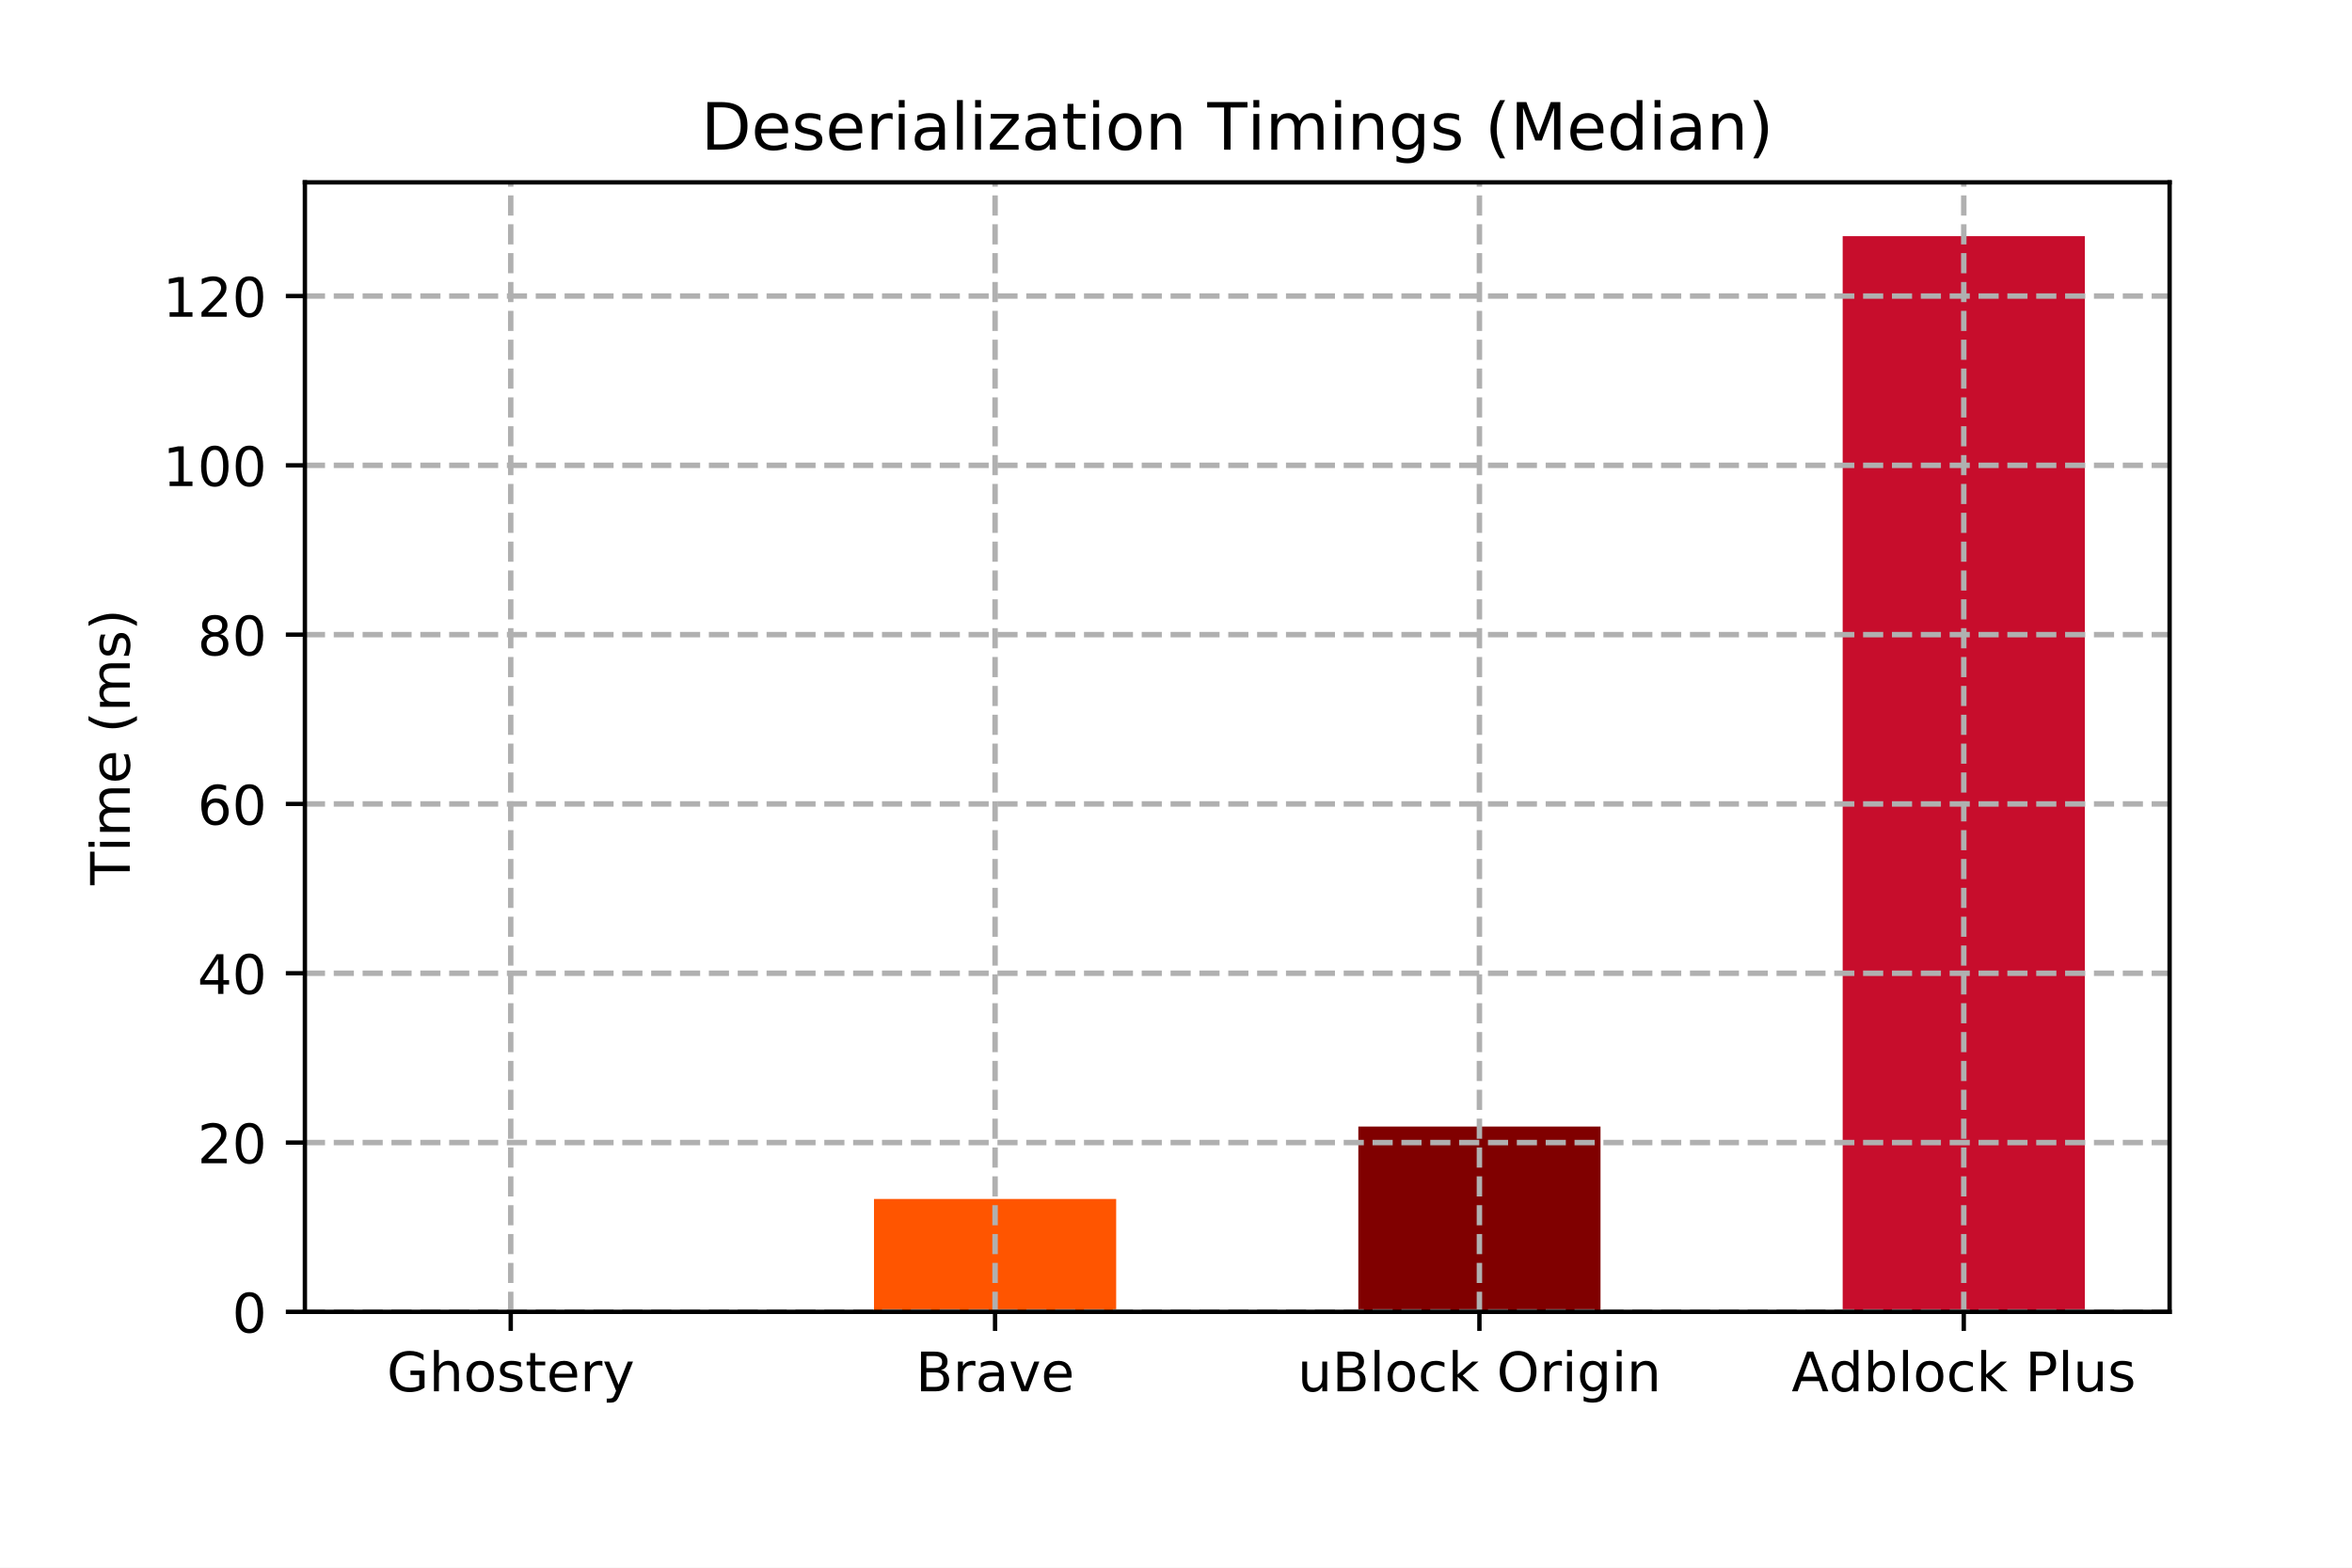
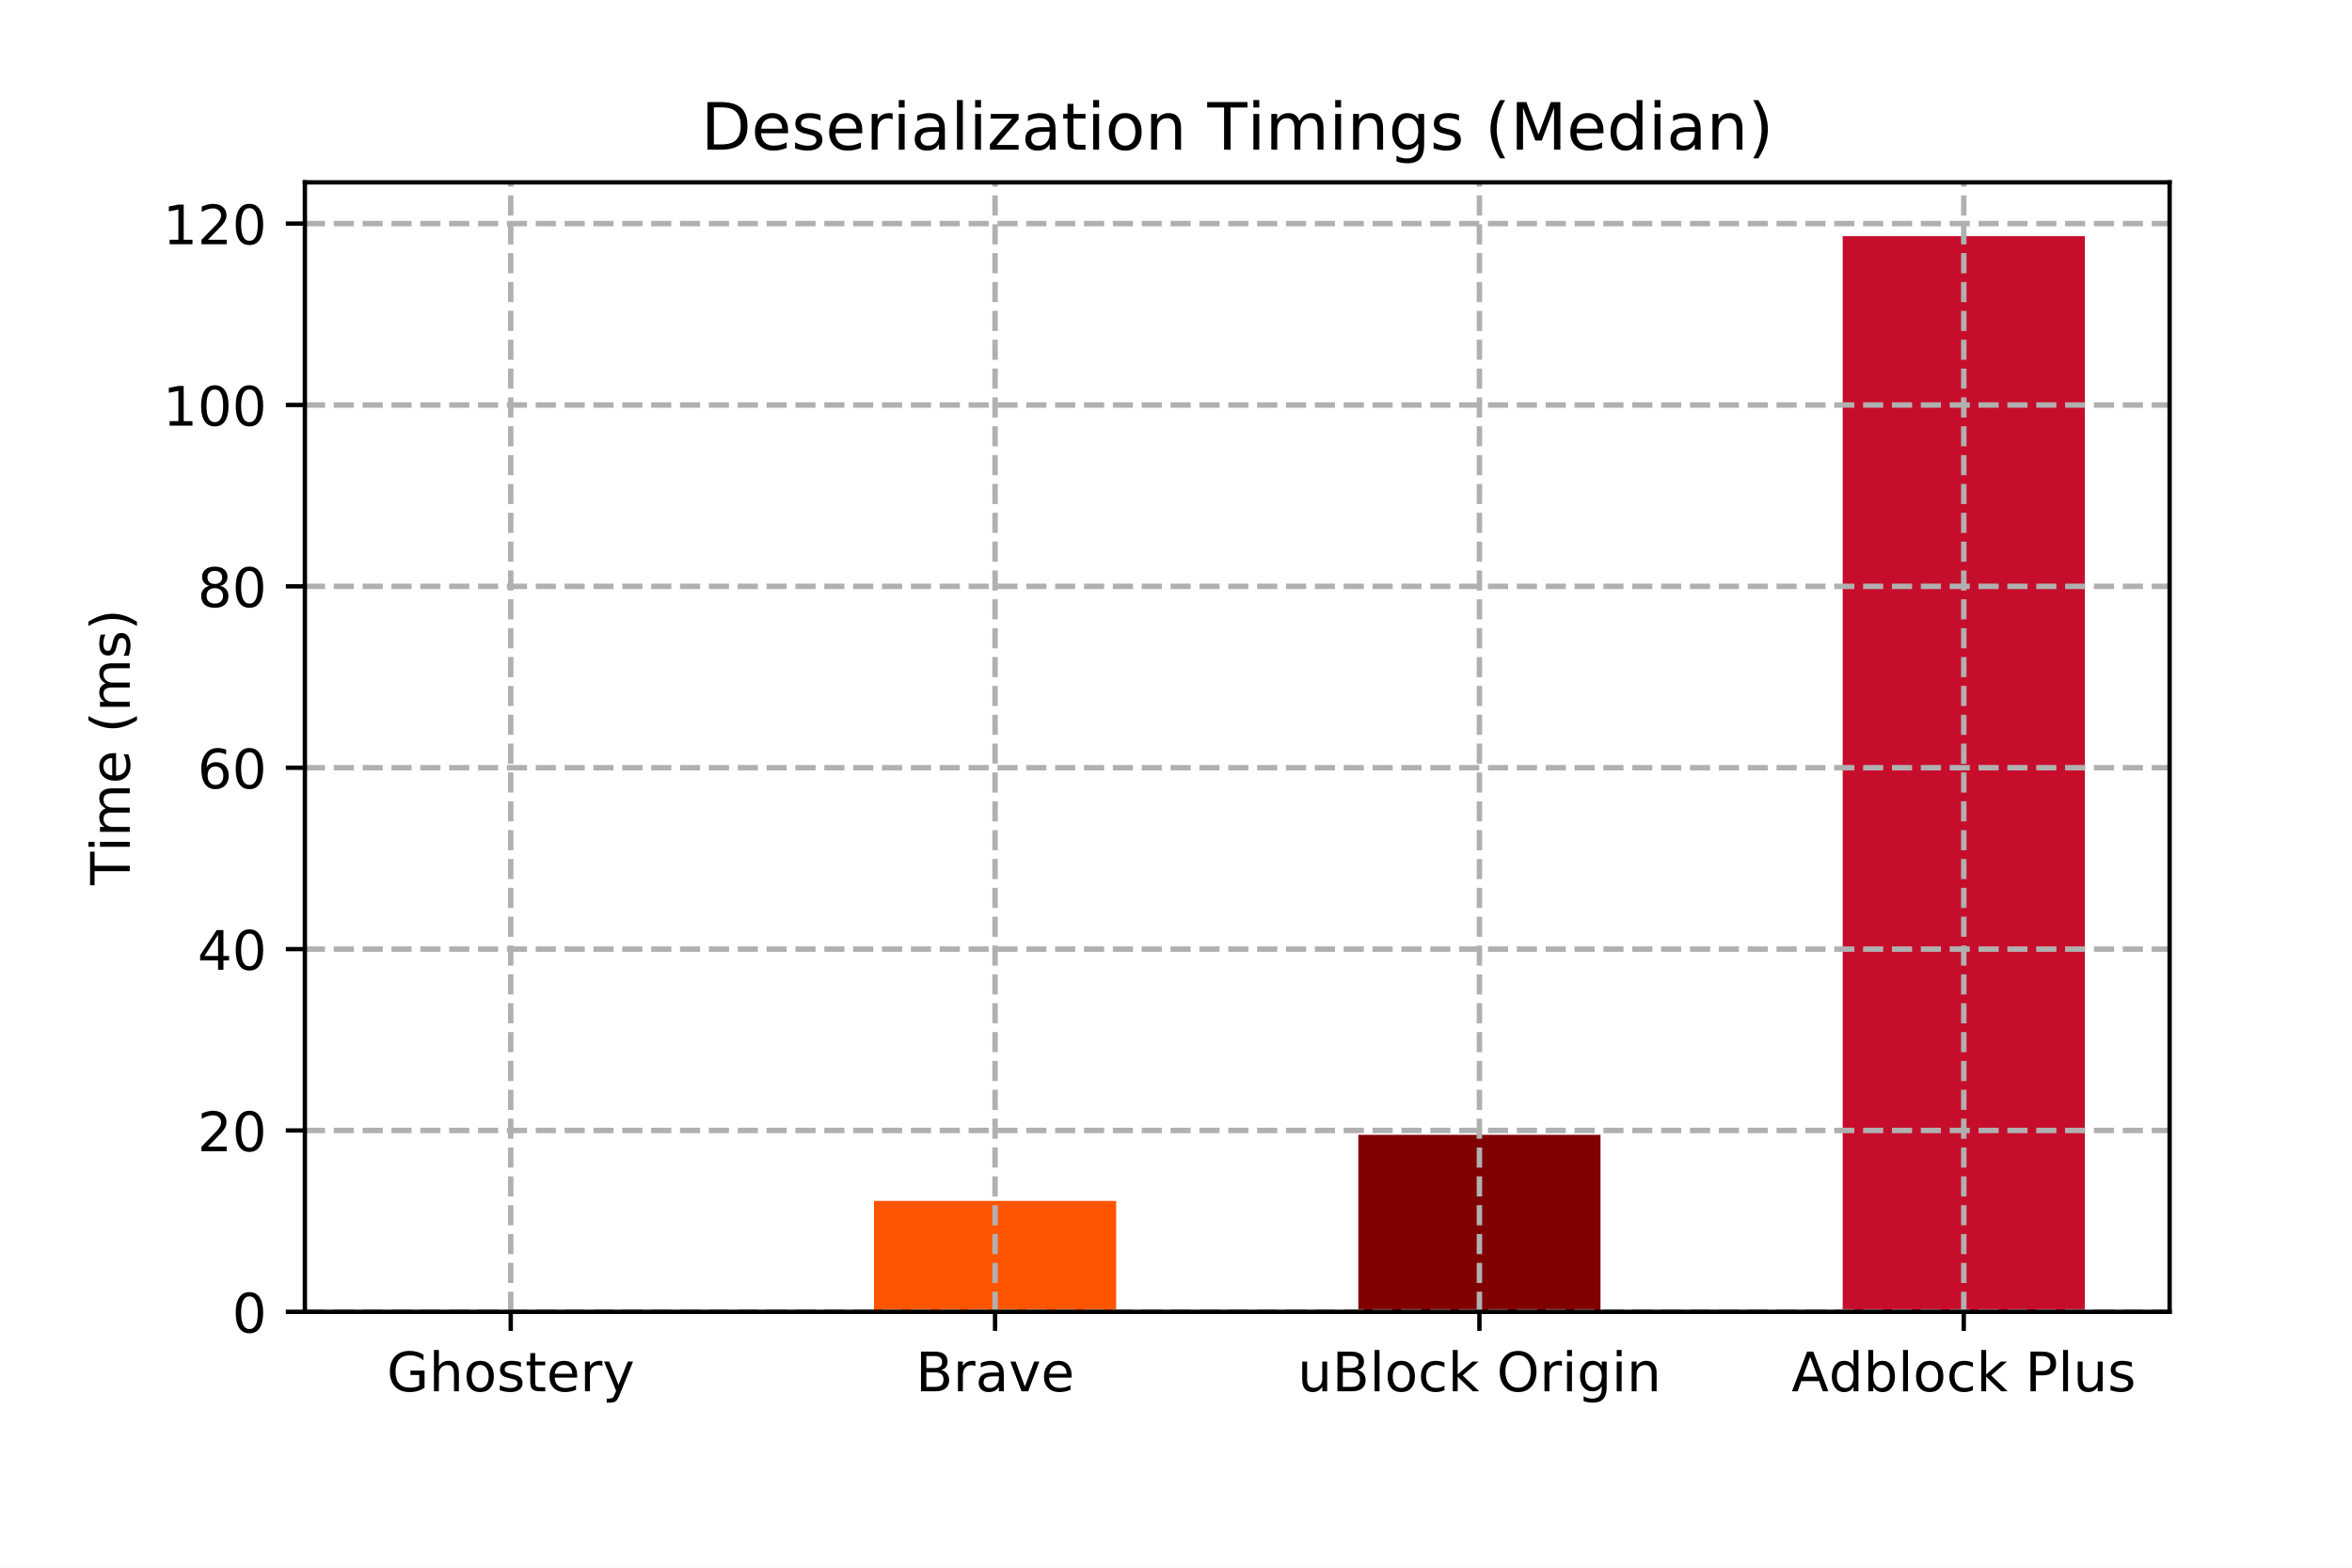
<svg xmlns="http://www.w3.org/2000/svg" xmlns:xlink="http://www.w3.org/1999/xlink" height="288pt" version="1.1" viewBox="0 0 432 288" width="432pt">
  <defs>
    <style type="text/css">
*{stroke-linecap:butt;stroke-linejoin:round;}
  </style>
  </defs>
  <g id="figure_1">
    <g id="patch_1">
      <path d="M 0 288  L 432 288  L 432 0  L 0 0  z " style="fill:#ffffff;" />
    </g>
    <g id="axes_1">
      <g id="patch_2">
        <path d="M 56 241  L 398.5 241  L 398.5 33.5  L 56 33.5  z " style="fill:#ffffff;" />
      </g>
      <g id="patch_3">
-         <path clip-path="url(#p37ab0fc55d)" d="M 71.568 241  L 116.049 241  L 116.049 240.948  L 71.568 240.948  z " style="fill:#00aff0;" />
+         <path clip-path="url(#pd1b3c952c2)" d="M 71.568 241  L 116.049 241  L 116.049 240.945  L 71.568 240.945  z " style="fill:#00aff0;" />
      </g>
      <g id="patch_4">
-         <path clip-path="url(#p37ab0fc55d)" d="M 160.529 241  L 205.01 241  L 205.01 220.268  L 160.529 220.268  z " style="fill:#ff5500;" />
+         <path clip-path="url(#pd1b3c952c2)" d="M 160.529 241  L 205.01 241  L 205.01 220.622  L 160.529 220.622  z " style="fill:#ff5500;" />
      </g>
      <g id="patch_5">
-         <path clip-path="url(#p37ab0fc55d)" d="M 249.49 241  L 293.971 241  L 293.971 206.962  L 249.49 206.962  z " style="fill:#800000;" />
+         <path clip-path="url(#pd1b3c952c2)" d="M 249.49 241  L 293.971 241  L 293.971 208.476  L 249.49 208.476  z " style="fill:#800000;" />
      </g>
      <g id="patch_6">
-         <path clip-path="url(#p37ab0fc55d)" d="M 338.451 241  L 382.932 241  L 382.932 43.381  L 338.451 43.381  z " style="fill:#c70d2c;" />
+         <path clip-path="url(#pd1b3c952c2)" d="M 338.451 241  L 382.932 241  L 382.932 43.381  L 338.451 43.381  z " style="fill:#c70d2c;" />
      </g>
      <g id="matplotlib.axis_1">
        <g id="xtick_1">
          <g id="line2d_1">
-             <path clip-path="url(#p37ab0fc55d)" d="M 93.808 241  L 93.808 33.5  " style="fill:none;stroke:#b0b0b0;stroke-dasharray:3.7,1.6;stroke-dashoffset:0;" />
+             <path clip-path="url(#pd1b3c952c2)" d="M 93.808 241  L 93.808 33.5  " style="fill:none;stroke:#b0b0b0;stroke-dasharray:3.7,1.6;stroke-dashoffset:0;" />
          </g>
          <g id="line2d_2">
            <defs>
-               <path d="M 0 0  L 0 3.5  " id="m965450bb75" style="stroke:#000000;stroke-width:0.8;" />
-             </defs>
-             <g>
-               <use style="stroke:#000000;stroke-width:0.8;" x="93.808" xlink:href="#m965450bb75" y="241" />
+               <path d="M 0 0  L 0 3.5  " id="m45d0c00c60" style="stroke:#000000;stroke-width:0.8;" />
+             </defs>
+             <g>
+               <use style="stroke:#000000;stroke-width:0.8;" x="93.808" xlink:href="#m45d0c00c60" y="241" />
            </g>
          </g>
          <g id="text_1">
            <defs>
              <path d="M 59.516 10.406  L 59.516 29.984  L 43.406 29.984  L 43.406 38.094  L 69.281 38.094  L 69.281 6.781  Q 63.578 2.734 56.688 0.656  Q 49.812 -1.422 42 -1.422  Q 24.906 -1.422 15.25 8.562  Q 5.609 18.562 5.609 36.375  Q 5.609 54.25 15.25 64.234  Q 24.906 74.219 42 74.219  Q 49.125 74.219 55.547 72.453  Q 61.969 70.703 67.391 67.281  L 67.391 56.781  Q 61.922 61.422 55.766 63.766  Q 49.609 66.109 42.828 66.109  Q 29.438 66.109 22.719 58.641  Q 16.016 51.172 16.016 36.375  Q 16.016 21.625 22.719 14.156  Q 29.438 6.688 42.828 6.688  Q 48.047 6.688 52.141 7.594  Q 56.25 8.5 59.516 10.406  z " id="DejaVuSans-71" />
              <path d="M 54.891 33.016  L 54.891 0  L 45.906 0  L 45.906 32.719  Q 45.906 40.484 42.875 44.328  Q 39.844 48.188 33.797 48.188  Q 26.516 48.188 22.312 43.547  Q 18.109 38.922 18.109 30.906  L 18.109 0  L 9.078 0  L 9.078 75.984  L 18.109 75.984  L 18.109 46.188  Q 21.344 51.125 25.703 53.562  Q 30.078 56 35.797 56  Q 45.219 56 50.047 50.172  Q 54.891 44.344 54.891 33.016  z " id="DejaVuSans-104" />
              <path d="M 30.609 48.391  Q 23.391 48.391 19.188 42.75  Q 14.984 37.109 14.984 27.297  Q 14.984 17.484 19.156 11.844  Q 23.344 6.203 30.609 6.203  Q 37.797 6.203 41.984 11.859  Q 46.188 17.531 46.188 27.297  Q 46.188 37.016 41.984 42.703  Q 37.797 48.391 30.609 48.391  z M 30.609 56  Q 42.328 56 49.016 48.375  Q 55.719 40.766 55.719 27.297  Q 55.719 13.875 49.016 6.219  Q 42.328 -1.422 30.609 -1.422  Q 18.844 -1.422 12.172 6.219  Q 5.516 13.875 5.516 27.297  Q 5.516 40.766 12.172 48.375  Q 18.844 56 30.609 56  z " id="DejaVuSans-111" />
              <path d="M 44.281 53.078  L 44.281 44.578  Q 40.484 46.531 36.375 47.5  Q 32.281 48.484 27.875 48.484  Q 21.188 48.484 17.844 46.438  Q 14.5 44.391 14.5 40.281  Q 14.5 37.156 16.891 35.375  Q 19.281 33.594 26.516 31.984  L 29.594 31.297  Q 39.156 29.25 43.188 25.516  Q 47.219 21.781 47.219 15.094  Q 47.219 7.469 41.188 3.016  Q 35.156 -1.422 24.609 -1.422  Q 20.219 -1.422 15.453 -0.562  Q 10.688 0.297 5.422 2  L 5.422 11.281  Q 10.406 8.688 15.234 7.391  Q 20.062 6.109 24.812 6.109  Q 31.156 6.109 34.562 8.281  Q 37.984 10.453 37.984 14.406  Q 37.984 18.062 35.516 20.016  Q 33.062 21.969 24.703 23.781  L 21.578 24.516  Q 13.234 26.266 9.516 29.906  Q 5.812 33.547 5.812 39.891  Q 5.812 47.609 11.281 51.797  Q 16.75 56 26.812 56  Q 31.781 56 36.172 55.266  Q 40.578 54.547 44.281 53.078  z " id="DejaVuSans-115" />
              <path d="M 18.312 70.219  L 18.312 54.688  L 36.812 54.688  L 36.812 47.703  L 18.312 47.703  L 18.312 18.016  Q 18.312 11.328 20.141 9.422  Q 21.969 7.516 27.594 7.516  L 36.812 7.516  L 36.812 0  L 27.594 0  Q 17.188 0 13.234 3.875  Q 9.281 7.766 9.281 18.016  L 9.281 47.703  L 2.688 47.703  L 2.688 54.688  L 9.281 54.688  L 9.281 70.219  z " id="DejaVuSans-116" />
              <path d="M 56.203 29.594  L 56.203 25.203  L 14.891 25.203  Q 15.484 15.922 20.484 11.062  Q 25.484 6.203 34.422 6.203  Q 39.594 6.203 44.453 7.469  Q 49.312 8.734 54.109 11.281  L 54.109 2.781  Q 49.266 0.734 44.188 -0.344  Q 39.109 -1.422 33.891 -1.422  Q 20.797 -1.422 13.156 6.188  Q 5.516 13.812 5.516 26.812  Q 5.516 40.234 12.766 48.109  Q 20.016 56 32.328 56  Q 43.359 56 49.781 48.891  Q 56.203 41.797 56.203 29.594  z M 47.219 32.234  Q 47.125 39.594 43.094 43.984  Q 39.062 48.391 32.422 48.391  Q 24.906 48.391 20.391 44.141  Q 15.875 39.891 15.188 32.172  z " id="DejaVuSans-101" />
              <path d="M 41.109 46.297  Q 39.594 47.172 37.812 47.578  Q 36.031 48 33.891 48  Q 26.266 48 22.188 43.047  Q 18.109 38.094 18.109 28.812  L 18.109 0  L 9.078 0  L 9.078 54.688  L 18.109 54.688  L 18.109 46.188  Q 20.953 51.172 25.484 53.578  Q 30.031 56 36.531 56  Q 37.453 56 38.578 55.875  Q 39.703 55.766 41.062 55.516  z " id="DejaVuSans-114" />
              <path d="M 32.172 -5.078  Q 28.375 -14.844 24.75 -17.812  Q 21.141 -20.797 15.094 -20.797  L 7.906 -20.797  L 7.906 -13.281  L 13.188 -13.281  Q 16.891 -13.281 18.938 -11.516  Q 21 -9.766 23.484 -3.219  L 25.094 0.875  L 2.984 54.688  L 12.5 54.688  L 29.594 11.922  L 46.688 54.688  L 56.203 54.688  z " id="DejaVuSans-121" />
            </defs>
            <g transform="translate(71.04985 255.5984)scale(0.1 -0.1)">
              <use xlink:href="#DejaVuSans-71" />
              <use x="77.49" xlink:href="#DejaVuSans-104" />
              <use x="140.869" xlink:href="#DejaVuSans-111" />
              <use x="202.051" xlink:href="#DejaVuSans-115" />
              <use x="254.15" xlink:href="#DejaVuSans-116" />
              <use x="293.359" xlink:href="#DejaVuSans-101" />
              <use x="354.883" xlink:href="#DejaVuSans-114" />
              <use x="395.996" xlink:href="#DejaVuSans-121" />
            </g>
          </g>
        </g>
        <g id="xtick_2">
          <g id="line2d_3">
-             <path clip-path="url(#p37ab0fc55d)" d="M 182.769 241  L 182.769 33.5  " style="fill:none;stroke:#b0b0b0;stroke-dasharray:3.7,1.6;stroke-dashoffset:0;" />
+             <path clip-path="url(#pd1b3c952c2)" d="M 182.769 241  L 182.769 33.5  " style="fill:none;stroke:#b0b0b0;stroke-dasharray:3.7,1.6;stroke-dashoffset:0;" />
          </g>
          <g id="line2d_4">
            <g>
-               <use style="stroke:#000000;stroke-width:0.8;" x="182.769" xlink:href="#m965450bb75" y="241" />
+               <use style="stroke:#000000;stroke-width:0.8;" x="182.769" xlink:href="#m45d0c00c60" y="241" />
            </g>
          </g>
          <g id="text_2">
            <defs>
              <path d="M 19.672 34.812  L 19.672 8.109  L 35.5 8.109  Q 43.453 8.109 47.281 11.406  Q 51.125 14.703 51.125 21.484  Q 51.125 28.328 47.281 31.562  Q 43.453 34.812 35.5 34.812  z M 19.672 64.797  L 19.672 42.828  L 34.281 42.828  Q 41.5 42.828 45.031 45.531  Q 48.578 48.25 48.578 53.812  Q 48.578 59.328 45.031 62.062  Q 41.5 64.797 34.281 64.797  z M 9.812 72.906  L 35.016 72.906  Q 46.297 72.906 52.391 68.219  Q 58.5 63.531 58.5 54.891  Q 58.5 48.188 55.375 44.234  Q 52.25 40.281 46.188 39.312  Q 53.469 37.75 57.5 32.781  Q 61.531 27.828 61.531 20.406  Q 61.531 10.641 54.891 5.312  Q 48.25 0 35.984 0  L 9.812 0  z " id="DejaVuSans-66" />
              <path d="M 34.281 27.484  Q 23.391 27.484 19.188 25  Q 14.984 22.516 14.984 16.5  Q 14.984 11.719 18.141 8.906  Q 21.297 6.109 26.703 6.109  Q 34.188 6.109 38.703 11.406  Q 43.219 16.703 43.219 25.484  L 43.219 27.484  z M 52.203 31.203  L 52.203 0  L 43.219 0  L 43.219 8.297  Q 40.141 3.328 35.547 0.953  Q 30.953 -1.422 24.312 -1.422  Q 15.922 -1.422 10.953 3.297  Q 6 8.016 6 15.922  Q 6 25.141 12.172 29.828  Q 18.359 34.516 30.609 34.516  L 43.219 34.516  L 43.219 35.406  Q 43.219 41.609 39.141 45  Q 35.062 48.391 27.688 48.391  Q 23 48.391 18.547 47.266  Q 14.109 46.141 10.016 43.891  L 10.016 52.203  Q 14.938 54.109 19.578 55.047  Q 24.219 56 28.609 56  Q 40.484 56 46.344 49.844  Q 52.203 43.703 52.203 31.203  z " id="DejaVuSans-97" />
              <path d="M 2.984 54.688  L 12.5 54.688  L 29.594 8.797  L 46.688 54.688  L 56.203 54.688  L 35.688 0  L 23.484 0  z " id="DejaVuSans-118" />
            </defs>
            <g transform="translate(168.1835 255.5984)scale(0.1 -0.1)">
              <use xlink:href="#DejaVuSans-66" />
              <use x="68.604" xlink:href="#DejaVuSans-114" />
              <use x="109.717" xlink:href="#DejaVuSans-97" />
              <use x="170.996" xlink:href="#DejaVuSans-118" />
              <use x="230.176" xlink:href="#DejaVuSans-101" />
            </g>
          </g>
        </g>
        <g id="xtick_3">
          <g id="line2d_5">
-             <path clip-path="url(#p37ab0fc55d)" d="M 271.731 241  L 271.731 33.5  " style="fill:none;stroke:#b0b0b0;stroke-dasharray:3.7,1.6;stroke-dashoffset:0;" />
+             <path clip-path="url(#pd1b3c952c2)" d="M 271.731 241  L 271.731 33.5  " style="fill:none;stroke:#b0b0b0;stroke-dasharray:3.7,1.6;stroke-dashoffset:0;" />
          </g>
          <g id="line2d_6">
            <g>
-               <use style="stroke:#000000;stroke-width:0.8;" x="271.731" xlink:href="#m965450bb75" y="241" />
+               <use style="stroke:#000000;stroke-width:0.8;" x="271.731" xlink:href="#m45d0c00c60" y="241" />
            </g>
          </g>
          <g id="text_3">
            <defs>
              <path d="M 8.5 21.578  L 8.5 54.688  L 17.484 54.688  L 17.484 21.922  Q 17.484 14.156 20.5 10.266  Q 23.531 6.391 29.594 6.391  Q 36.859 6.391 41.078 11.031  Q 45.312 15.672 45.312 23.688  L 45.312 54.688  L 54.297 54.688  L 54.297 0  L 45.312 0  L 45.312 8.406  Q 42.047 3.422 37.719 1  Q 33.406 -1.422 27.688 -1.422  Q 18.266 -1.422 13.375 4.438  Q 8.5 10.297 8.5 21.578  z M 31.109 56  z " id="DejaVuSans-117" />
              <path d="M 9.422 75.984  L 18.406 75.984  L 18.406 0  L 9.422 0  z " id="DejaVuSans-108" />
              <path d="M 48.781 52.594  L 48.781 44.188  Q 44.969 46.297 41.141 47.344  Q 37.312 48.391 33.406 48.391  Q 24.656 48.391 19.812 42.844  Q 14.984 37.312 14.984 27.297  Q 14.984 17.281 19.812 11.734  Q 24.656 6.203 33.406 6.203  Q 37.312 6.203 41.141 7.25  Q 44.969 8.297 48.781 10.406  L 48.781 2.094  Q 45.016 0.344 40.984 -0.531  Q 36.969 -1.422 32.422 -1.422  Q 20.062 -1.422 12.781 6.344  Q 5.516 14.109 5.516 27.297  Q 5.516 40.672 12.859 48.328  Q 20.219 56 33.016 56  Q 37.156 56 41.109 55.141  Q 45.062 54.297 48.781 52.594  z " id="DejaVuSans-99" />
              <path d="M 9.078 75.984  L 18.109 75.984  L 18.109 31.109  L 44.922 54.688  L 56.391 54.688  L 27.391 29.109  L 57.625 0  L 45.906 0  L 18.109 26.703  L 18.109 0  L 9.078 0  z " id="DejaVuSans-107" />
              <path id="DejaVuSans-32" />
              <path d="M 39.406 66.219  Q 28.656 66.219 22.328 58.203  Q 16.016 50.203 16.016 36.375  Q 16.016 22.609 22.328 14.594  Q 28.656 6.594 39.406 6.594  Q 50.141 6.594 56.422 14.594  Q 62.703 22.609 62.703 36.375  Q 62.703 50.203 56.422 58.203  Q 50.141 66.219 39.406 66.219  z M 39.406 74.219  Q 54.734 74.219 63.906 63.938  Q 73.094 53.656 73.094 36.375  Q 73.094 19.141 63.906 8.859  Q 54.734 -1.422 39.406 -1.422  Q 24.031 -1.422 14.812 8.828  Q 5.609 19.094 5.609 36.375  Q 5.609 53.656 14.812 63.938  Q 24.031 74.219 39.406 74.219  z " id="DejaVuSans-79" />
              <path d="M 9.422 54.688  L 18.406 54.688  L 18.406 0  L 9.422 0  z M 9.422 75.984  L 18.406 75.984  L 18.406 64.594  L 9.422 64.594  z " id="DejaVuSans-105" />
              <path d="M 45.406 27.984  Q 45.406 37.75 41.375 43.109  Q 37.359 48.484 30.078 48.484  Q 22.859 48.484 18.828 43.109  Q 14.797 37.75 14.797 27.984  Q 14.797 18.266 18.828 12.891  Q 22.859 7.516 30.078 7.516  Q 37.359 7.516 41.375 12.891  Q 45.406 18.266 45.406 27.984  z M 54.391 6.781  Q 54.391 -7.172 48.188 -13.984  Q 42 -20.797 29.203 -20.797  Q 24.469 -20.797 20.266 -20.094  Q 16.062 -19.391 12.109 -17.922  L 12.109 -9.188  Q 16.062 -11.328 19.922 -12.344  Q 23.781 -13.375 27.781 -13.375  Q 36.625 -13.375 41.016 -8.766  Q 45.406 -4.156 45.406 5.172  L 45.406 9.625  Q 42.625 4.781 38.281 2.391  Q 33.938 0 27.875 0  Q 17.828 0 11.672 7.656  Q 5.516 15.328 5.516 27.984  Q 5.516 40.672 11.672 48.328  Q 17.828 56 27.875 56  Q 33.938 56 38.281 53.609  Q 42.625 51.219 45.406 46.391  L 45.406 54.688  L 54.391 54.688  z " id="DejaVuSans-103" />
              <path d="M 54.891 33.016  L 54.891 0  L 45.906 0  L 45.906 32.719  Q 45.906 40.484 42.875 44.328  Q 39.844 48.188 33.797 48.188  Q 26.516 48.188 22.312 43.547  Q 18.109 38.922 18.109 30.906  L 18.109 0  L 9.078 0  L 9.078 54.688  L 18.109 54.688  L 18.109 46.188  Q 21.344 51.125 25.703 53.562  Q 30.078 56 35.797 56  Q 45.219 56 50.047 50.172  Q 54.891 44.344 54.891 33.016  z " id="DejaVuSans-110" />
            </defs>
            <g transform="translate(238.3368 255.5984)scale(0.1 -0.1)">
              <use xlink:href="#DejaVuSans-117" />
              <use x="63.379" xlink:href="#DejaVuSans-66" />
              <use x="131.982" xlink:href="#DejaVuSans-108" />
              <use x="159.766" xlink:href="#DejaVuSans-111" />
              <use x="220.947" xlink:href="#DejaVuSans-99" />
              <use x="275.928" xlink:href="#DejaVuSans-107" />
              <use x="333.838" xlink:href="#DejaVuSans-32" />
              <use x="365.625" xlink:href="#DejaVuSans-79" />
              <use x="444.336" xlink:href="#DejaVuSans-114" />
              <use x="485.449" xlink:href="#DejaVuSans-105" />
              <use x="513.232" xlink:href="#DejaVuSans-103" />
              <use x="576.709" xlink:href="#DejaVuSans-105" />
              <use x="604.492" xlink:href="#DejaVuSans-110" />
            </g>
          </g>
        </g>
        <g id="xtick_4">
          <g id="line2d_7">
-             <path clip-path="url(#p37ab0fc55d)" d="M 360.692 241  L 360.692 33.5  " style="fill:none;stroke:#b0b0b0;stroke-dasharray:3.7,1.6;stroke-dashoffset:0;" />
+             <path clip-path="url(#pd1b3c952c2)" d="M 360.692 241  L 360.692 33.5  " style="fill:none;stroke:#b0b0b0;stroke-dasharray:3.7,1.6;stroke-dashoffset:0;" />
          </g>
          <g id="line2d_8">
            <g>
-               <use style="stroke:#000000;stroke-width:0.8;" x="360.692" xlink:href="#m965450bb75" y="241" />
+               <use style="stroke:#000000;stroke-width:0.8;" x="360.692" xlink:href="#m45d0c00c60" y="241" />
            </g>
          </g>
          <g id="text_4">
            <defs>
              <path d="M 34.188 63.188  L 20.797 26.906  L 47.609 26.906  z M 28.609 72.906  L 39.797 72.906  L 67.578 0  L 57.328 0  L 50.688 18.703  L 17.828 18.703  L 11.188 0  L 0.781 0  z " id="DejaVuSans-65" />
              <path d="M 45.406 46.391  L 45.406 75.984  L 54.391 75.984  L 54.391 0  L 45.406 0  L 45.406 8.203  Q 42.578 3.328 38.25 0.953  Q 33.938 -1.422 27.875 -1.422  Q 17.969 -1.422 11.734 6.484  Q 5.516 14.406 5.516 27.297  Q 5.516 40.188 11.734 48.094  Q 17.969 56 27.875 56  Q 33.938 56 38.25 53.625  Q 42.578 51.266 45.406 46.391  z M 14.797 27.297  Q 14.797 17.391 18.875 11.75  Q 22.953 6.109 30.078 6.109  Q 37.203 6.109 41.297 11.75  Q 45.406 17.391 45.406 27.297  Q 45.406 37.203 41.297 42.844  Q 37.203 48.484 30.078 48.484  Q 22.953 48.484 18.875 42.844  Q 14.797 37.203 14.797 27.297  z " id="DejaVuSans-100" />
              <path d="M 48.688 27.297  Q 48.688 37.203 44.609 42.844  Q 40.531 48.484 33.406 48.484  Q 26.266 48.484 22.188 42.844  Q 18.109 37.203 18.109 27.297  Q 18.109 17.391 22.188 11.75  Q 26.266 6.109 33.406 6.109  Q 40.531 6.109 44.609 11.75  Q 48.688 17.391 48.688 27.297  z M 18.109 46.391  Q 20.953 51.266 25.266 53.625  Q 29.594 56 35.594 56  Q 45.562 56 51.781 48.094  Q 58.016 40.188 58.016 27.297  Q 58.016 14.406 51.781 6.484  Q 45.562 -1.422 35.594 -1.422  Q 29.594 -1.422 25.266 0.953  Q 20.953 3.328 18.109 8.203  L 18.109 0  L 9.078 0  L 9.078 75.984  L 18.109 75.984  z " id="DejaVuSans-98" />
              <path d="M 19.672 64.797  L 19.672 37.406  L 32.078 37.406  Q 38.969 37.406 42.719 40.969  Q 46.484 44.531 46.484 51.125  Q 46.484 57.672 42.719 61.234  Q 38.969 64.797 32.078 64.797  z M 9.812 72.906  L 32.078 72.906  Q 44.344 72.906 50.609 67.359  Q 56.891 61.812 56.891 51.125  Q 56.891 40.328 50.609 34.812  Q 44.344 29.297 32.078 29.297  L 19.672 29.297  L 19.672 0  L 9.812 0  z " id="DejaVuSans-80" />
            </defs>
            <g transform="translate(329.0642 255.5984)scale(0.1 -0.1)">
              <use xlink:href="#DejaVuSans-65" />
              <use x="68.393" xlink:href="#DejaVuSans-100" />
              <use x="131.869" xlink:href="#DejaVuSans-98" />
              <use x="195.346" xlink:href="#DejaVuSans-108" />
              <use x="223.129" xlink:href="#DejaVuSans-111" />
              <use x="284.311" xlink:href="#DejaVuSans-99" />
              <use x="339.291" xlink:href="#DejaVuSans-107" />
              <use x="397.201" xlink:href="#DejaVuSans-32" />
              <use x="428.988" xlink:href="#DejaVuSans-80" />
              <use x="489.291" xlink:href="#DejaVuSans-108" />
              <use x="517.074" xlink:href="#DejaVuSans-117" />
              <use x="580.453" xlink:href="#DejaVuSans-115" />
            </g>
          </g>
        </g>
      </g>
      <g id="matplotlib.axis_2">
        <g id="ytick_1">
          <g id="line2d_9">
-             <path clip-path="url(#p37ab0fc55d)" d="M 56 241  L 398.5 241  " style="fill:none;stroke:#b0b0b0;stroke-dasharray:3.7,1.6;stroke-dashoffset:0;" />
+             <path clip-path="url(#pd1b3c952c2)" d="M 56 241  L 398.5 241  " style="fill:none;stroke:#b0b0b0;stroke-dasharray:3.7,1.6;stroke-dashoffset:0;" />
          </g>
          <g id="line2d_10">
            <defs>
-               <path d="M 0 0  L -3.5 0  " id="mec09d47502" style="stroke:#000000;stroke-width:0.8;" />
-             </defs>
-             <g>
-               <use style="stroke:#000000;stroke-width:0.8;" x="56" xlink:href="#mec09d47502" y="241" />
+               <path d="M 0 0  L -3.5 0  " id="m74abfc1565" style="stroke:#000000;stroke-width:0.8;" />
+             </defs>
+             <g>
+               <use style="stroke:#000000;stroke-width:0.8;" x="56" xlink:href="#m74abfc1565" y="241" />
            </g>
          </g>
          <g id="text_5">
            <defs>
              <path d="M 31.781 66.406  Q 24.172 66.406 20.328 58.906  Q 16.5 51.422 16.5 36.375  Q 16.5 21.391 20.328 13.891  Q 24.172 6.391 31.781 6.391  Q 39.453 6.391 43.281 13.891  Q 47.125 21.391 47.125 36.375  Q 47.125 51.422 43.281 58.906  Q 39.453 66.406 31.781 66.406  z M 31.781 74.219  Q 44.047 74.219 50.516 64.516  Q 56.984 54.828 56.984 36.375  Q 56.984 17.969 50.516 8.266  Q 44.047 -1.422 31.781 -1.422  Q 19.531 -1.422 13.062 8.266  Q 6.594 17.969 6.594 36.375  Q 6.594 54.828 13.062 64.516  Q 19.531 74.219 31.781 74.219  z " id="DejaVuSans-48" />
            </defs>
            <g transform="translate(42.6375 244.7992)scale(0.1 -0.1)">
              <use xlink:href="#DejaVuSans-48" />
            </g>
          </g>
        </g>
        <g id="ytick_2">
          <g id="line2d_11">
-             <path clip-path="url(#p37ab0fc55d)" d="M 56 209.898  L 398.5 209.898  " style="fill:none;stroke:#b0b0b0;stroke-dasharray:3.7,1.6;stroke-dashoffset:0;" />
+             <path clip-path="url(#pd1b3c952c2)" d="M 56 207.679  L 398.5 207.679  " style="fill:none;stroke:#b0b0b0;stroke-dasharray:3.7,1.6;stroke-dashoffset:0;" />
          </g>
          <g id="line2d_12">
            <g>
-               <use style="stroke:#000000;stroke-width:0.8;" x="56" xlink:href="#mec09d47502" y="209.898" />
+               <use style="stroke:#000000;stroke-width:0.8;" x="56" xlink:href="#m74abfc1565" y="207.679" />
            </g>
          </g>
          <g id="text_6">
            <defs>
              <path d="M 19.188 8.297  L 53.609 8.297  L 53.609 0  L 7.328 0  L 7.328 8.297  Q 12.938 14.109 22.625 23.891  Q 32.328 33.688 34.812 36.531  Q 39.547 41.844 41.422 45.531  Q 43.312 49.219 43.312 52.781  Q 43.312 58.594 39.234 62.25  Q 35.156 65.922 28.609 65.922  Q 23.969 65.922 18.812 64.312  Q 13.672 62.703 7.812 59.422  L 7.812 69.391  Q 13.766 71.781 18.938 73  Q 24.125 74.219 28.422 74.219  Q 39.75 74.219 46.484 68.547  Q 53.219 62.891 53.219 53.422  Q 53.219 48.922 51.531 44.891  Q 49.859 40.875 45.406 35.406  Q 44.188 33.984 37.641 27.219  Q 31.109 20.453 19.188 8.297  z " id="DejaVuSans-50" />
            </defs>
-             <g transform="translate(36.275 213.6969)scale(0.1 -0.1)">
+             <g transform="translate(36.275 211.4786)scale(0.1 -0.1)">
              <use xlink:href="#DejaVuSans-50" />
              <use x="63.623" xlink:href="#DejaVuSans-48" />
            </g>
          </g>
        </g>
        <g id="ytick_3">
          <g id="line2d_13">
-             <path clip-path="url(#p37ab0fc55d)" d="M 56 178.795  L 398.5 178.795  " style="fill:none;stroke:#b0b0b0;stroke-dasharray:3.7,1.6;stroke-dashoffset:0;" />
+             <path clip-path="url(#pd1b3c952c2)" d="M 56 174.359  L 398.5 174.359  " style="fill:none;stroke:#b0b0b0;stroke-dasharray:3.7,1.6;stroke-dashoffset:0;" />
          </g>
          <g id="line2d_14">
            <g>
-               <use style="stroke:#000000;stroke-width:0.8;" x="56" xlink:href="#mec09d47502" y="178.795" />
+               <use style="stroke:#000000;stroke-width:0.8;" x="56" xlink:href="#m74abfc1565" y="174.359" />
            </g>
          </g>
          <g id="text_7">
            <defs>
              <path d="M 37.797 64.312  L 12.891 25.391  L 37.797 25.391  z M 35.203 72.906  L 47.609 72.906  L 47.609 25.391  L 58.016 25.391  L 58.016 17.188  L 47.609 17.188  L 47.609 0  L 37.797 0  L 37.797 17.188  L 4.891 17.188  L 4.891 26.703  z " id="DejaVuSans-52" />
            </defs>
-             <g transform="translate(36.275 182.5946)scale(0.1 -0.1)">
+             <g transform="translate(36.275 178.158)scale(0.1 -0.1)">
              <use xlink:href="#DejaVuSans-52" />
              <use x="63.623" xlink:href="#DejaVuSans-48" />
            </g>
          </g>
        </g>
        <g id="ytick_4">
          <g id="line2d_15">
-             <path clip-path="url(#p37ab0fc55d)" d="M 56 147.693  L 398.5 147.693  " style="fill:none;stroke:#b0b0b0;stroke-dasharray:3.7,1.6;stroke-dashoffset:0;" />
+             <path clip-path="url(#pd1b3c952c2)" d="M 56 141.038  L 398.5 141.038  " style="fill:none;stroke:#b0b0b0;stroke-dasharray:3.7,1.6;stroke-dashoffset:0;" />
          </g>
          <g id="line2d_16">
            <g>
-               <use style="stroke:#000000;stroke-width:0.8;" x="56" xlink:href="#mec09d47502" y="147.693" />
+               <use style="stroke:#000000;stroke-width:0.8;" x="56" xlink:href="#m74abfc1565" y="141.038" />
            </g>
          </g>
          <g id="text_8">
            <defs>
              <path d="M 33.016 40.375  Q 26.375 40.375 22.484 35.828  Q 18.609 31.297 18.609 23.391  Q 18.609 15.531 22.484 10.953  Q 26.375 6.391 33.016 6.391  Q 39.656 6.391 43.531 10.953  Q 47.406 15.531 47.406 23.391  Q 47.406 31.297 43.531 35.828  Q 39.656 40.375 33.016 40.375  z M 52.594 71.297  L 52.594 62.312  Q 48.875 64.062 45.094 64.984  Q 41.312 65.922 37.594 65.922  Q 27.828 65.922 22.672 59.328  Q 17.531 52.734 16.797 39.406  Q 19.672 43.656 24.016 45.922  Q 28.375 48.188 33.594 48.188  Q 44.578 48.188 50.953 41.516  Q 57.328 34.859 57.328 23.391  Q 57.328 12.156 50.688 5.359  Q 44.047 -1.422 33.016 -1.422  Q 20.359 -1.422 13.672 8.266  Q 6.984 17.969 6.984 36.375  Q 6.984 53.656 15.188 63.938  Q 23.391 74.219 37.203 74.219  Q 40.922 74.219 44.703 73.484  Q 48.484 72.75 52.594 71.297  z " id="DejaVuSans-54" />
            </defs>
-             <g transform="translate(36.275 151.4922)scale(0.1 -0.1)">
+             <g transform="translate(36.275 144.8374)scale(0.1 -0.1)">
              <use xlink:href="#DejaVuSans-54" />
              <use x="63.623" xlink:href="#DejaVuSans-48" />
            </g>
          </g>
        </g>
        <g id="ytick_5">
          <g id="line2d_17">
-             <path clip-path="url(#p37ab0fc55d)" d="M 56 116.591  L 398.5 116.591  " style="fill:none;stroke:#b0b0b0;stroke-dasharray:3.7,1.6;stroke-dashoffset:0;" />
+             <path clip-path="url(#pd1b3c952c2)" d="M 56 107.718  L 398.5 107.718  " style="fill:none;stroke:#b0b0b0;stroke-dasharray:3.7,1.6;stroke-dashoffset:0;" />
          </g>
          <g id="line2d_18">
            <g>
-               <use style="stroke:#000000;stroke-width:0.8;" x="56" xlink:href="#mec09d47502" y="116.591" />
+               <use style="stroke:#000000;stroke-width:0.8;" x="56" xlink:href="#m74abfc1565" y="107.718" />
            </g>
          </g>
          <g id="text_9">
            <defs>
              <path d="M 31.781 34.625  Q 24.75 34.625 20.719 30.859  Q 16.703 27.094 16.703 20.516  Q 16.703 13.922 20.719 10.156  Q 24.75 6.391 31.781 6.391  Q 38.812 6.391 42.859 10.172  Q 46.922 13.969 46.922 20.516  Q 46.922 27.094 42.891 30.859  Q 38.875 34.625 31.781 34.625  z M 21.922 38.812  Q 15.578 40.375 12.031 44.719  Q 8.5 49.078 8.5 55.328  Q 8.5 64.062 14.719 69.141  Q 20.953 74.219 31.781 74.219  Q 42.672 74.219 48.875 69.141  Q 55.078 64.062 55.078 55.328  Q 55.078 49.078 51.531 44.719  Q 48 40.375 41.703 38.812  Q 48.828 37.156 52.797 32.312  Q 56.781 27.484 56.781 20.516  Q 56.781 9.906 50.312 4.234  Q 43.844 -1.422 31.781 -1.422  Q 19.734 -1.422 13.25 4.234  Q 6.781 9.906 6.781 20.516  Q 6.781 27.484 10.781 32.312  Q 14.797 37.156 21.922 38.812  z M 18.312 54.391  Q 18.312 48.734 21.844 45.562  Q 25.391 42.391 31.781 42.391  Q 38.141 42.391 41.719 45.562  Q 45.312 48.734 45.312 54.391  Q 45.312 60.062 41.719 63.234  Q 38.141 66.406 31.781 66.406  Q 25.391 66.406 21.844 63.234  Q 18.312 60.062 18.312 54.391  z " id="DejaVuSans-56" />
            </defs>
-             <g transform="translate(36.275 120.3899)scale(0.1 -0.1)">
+             <g transform="translate(36.275 111.5167)scale(0.1 -0.1)">
              <use xlink:href="#DejaVuSans-56" />
              <use x="63.623" xlink:href="#DejaVuSans-48" />
            </g>
          </g>
        </g>
        <g id="ytick_6">
          <g id="line2d_19">
-             <path clip-path="url(#p37ab0fc55d)" d="M 56 85.488  L 398.5 85.488  " style="fill:none;stroke:#b0b0b0;stroke-dasharray:3.7,1.6;stroke-dashoffset:0;" />
+             <path clip-path="url(#pd1b3c952c2)" d="M 56 74.397  L 398.5 74.397  " style="fill:none;stroke:#b0b0b0;stroke-dasharray:3.7,1.6;stroke-dashoffset:0;" />
          </g>
          <g id="line2d_20">
            <g>
-               <use style="stroke:#000000;stroke-width:0.8;" x="56" xlink:href="#mec09d47502" y="85.488" />
+               <use style="stroke:#000000;stroke-width:0.8;" x="56" xlink:href="#m74abfc1565" y="74.397" />
            </g>
          </g>
          <g id="text_10">
            <defs>
              <path d="M 12.406 8.297  L 28.516 8.297  L 28.516 63.922  L 10.984 60.406  L 10.984 69.391  L 28.422 72.906  L 38.281 72.906  L 38.281 8.297  L 54.391 8.297  L 54.391 0  L 12.406 0  z " id="DejaVuSans-49" />
            </defs>
-             <g transform="translate(29.9125 89.28756)scale(0.1 -0.1)">
+             <g transform="translate(29.9125 78.19613)scale(0.1 -0.1)">
              <use xlink:href="#DejaVuSans-49" />
              <use x="63.623" xlink:href="#DejaVuSans-48" />
              <use x="127.246" xlink:href="#DejaVuSans-48" />
            </g>
          </g>
        </g>
        <g id="ytick_7">
          <g id="line2d_21">
-             <path clip-path="url(#p37ab0fc55d)" d="M 56 54.386  L 398.5 54.386  " style="fill:none;stroke:#b0b0b0;stroke-dasharray:3.7,1.6;stroke-dashoffset:0;" />
+             <path clip-path="url(#pd1b3c952c2)" d="M 56 41.076  L 398.5 41.076  " style="fill:none;stroke:#b0b0b0;stroke-dasharray:3.7,1.6;stroke-dashoffset:0;" />
          </g>
          <g id="line2d_22">
            <g>
-               <use style="stroke:#000000;stroke-width:0.8;" x="56" xlink:href="#mec09d47502" y="54.386" />
+               <use style="stroke:#000000;stroke-width:0.8;" x="56" xlink:href="#m74abfc1565" y="41.076" />
            </g>
          </g>
          <g id="text_11">
-             <g transform="translate(29.9125 58.18523)scale(0.1 -0.1)">
+             <g transform="translate(29.9125 44.87551)scale(0.1 -0.1)">
              <use xlink:href="#DejaVuSans-49" />
              <use x="63.623" xlink:href="#DejaVuSans-50" />
              <use x="127.246" xlink:href="#DejaVuSans-48" />
            </g>
          </g>
        </g>
        <g id="text_12">
          <defs>
            <path d="M -0.297 72.906  L 61.375 72.906  L 61.375 64.594  L 35.5 64.594  L 35.5 0  L 25.594 0  L 25.594 64.594  L -0.297 64.594  z " id="DejaVuSans-84" />
            <path d="M 52 44.188  Q 55.375 50.25 60.062 53.125  Q 64.75 56 71.094 56  Q 79.641 56 84.281 50.016  Q 88.922 44.047 88.922 33.016  L 88.922 0  L 79.891 0  L 79.891 32.719  Q 79.891 40.578 77.094 44.375  Q 74.312 48.188 68.609 48.188  Q 61.625 48.188 57.562 43.547  Q 53.516 38.922 53.516 30.906  L 53.516 0  L 44.484 0  L 44.484 32.719  Q 44.484 40.625 41.703 44.406  Q 38.922 48.188 33.109 48.188  Q 26.219 48.188 22.156 43.531  Q 18.109 38.875 18.109 30.906  L 18.109 0  L 9.078 0  L 9.078 54.688  L 18.109 54.688  L 18.109 46.188  Q 21.188 51.219 25.484 53.609  Q 29.781 56 35.688 56  Q 41.656 56 45.828 52.969  Q 50 49.953 52 44.188  z " id="DejaVuSans-109" />
            <path d="M 31 75.875  Q 24.469 64.656 21.281 53.656  Q 18.109 42.672 18.109 31.391  Q 18.109 20.125 21.312 9.062  Q 24.516 -2 31 -13.188  L 23.188 -13.188  Q 15.875 -1.703 12.234 9.375  Q 8.594 20.453 8.594 31.391  Q 8.594 42.281 12.203 53.312  Q 15.828 64.359 23.188 75.875  z " id="DejaVuSans-40" />
            <path d="M 8.016 75.875  L 15.828 75.875  Q 23.141 64.359 26.781 53.312  Q 30.422 42.281 30.422 31.391  Q 30.422 20.453 26.781 9.375  Q 23.141 -1.703 15.828 -13.188  L 8.016 -13.188  Q 14.5 -2 17.703 9.062  Q 20.906 20.125 20.906 31.391  Q 20.906 42.672 17.703 53.656  Q 14.5 64.656 8.016 75.875  z " id="DejaVuSans-41" />
          </defs>
          <g transform="translate(23.83281 162.6031)rotate(-90)scale(0.1 -0.1)">
            <use xlink:href="#DejaVuSans-84" />
            <use x="61.037" xlink:href="#DejaVuSans-105" />
            <use x="88.82" xlink:href="#DejaVuSans-109" />
            <use x="186.232" xlink:href="#DejaVuSans-101" />
            <use x="247.756" xlink:href="#DejaVuSans-32" />
            <use x="279.543" xlink:href="#DejaVuSans-40" />
            <use x="318.557" xlink:href="#DejaVuSans-109" />
            <use x="415.969" xlink:href="#DejaVuSans-115" />
            <use x="468.068" xlink:href="#DejaVuSans-41" />
          </g>
        </g>
      </g>
      <g id="patch_7">
        <path d="M 56 241  L 56 33.5  " style="fill:none;stroke:#000000;stroke-linecap:square;stroke-linejoin:miter;stroke-width:0.8;" />
      </g>
      <g id="patch_8">
        <path d="M 398.5 241  L 398.5 33.5  " style="fill:none;stroke:#000000;stroke-linecap:square;stroke-linejoin:miter;stroke-width:0.8;" />
      </g>
      <g id="patch_9">
        <path d="M 56 241  L 398.5 241  " style="fill:none;stroke:#000000;stroke-linecap:square;stroke-linejoin:miter;stroke-width:0.8;" />
      </g>
      <g id="patch_10">
        <path d="M 56 33.5  L 398.5 33.5  " style="fill:none;stroke:#000000;stroke-linecap:square;stroke-linejoin:miter;stroke-width:0.8;" />
      </g>
      <g id="text_13">
        <defs>
          <path d="M 19.672 64.797  L 19.672 8.109  L 31.594 8.109  Q 46.688 8.109 53.688 14.938  Q 60.688 21.781 60.688 36.531  Q 60.688 51.172 53.688 57.984  Q 46.688 64.797 31.594 64.797  z M 9.812 72.906  L 30.078 72.906  Q 51.266 72.906 61.172 64.094  Q 71.094 55.281 71.094 36.531  Q 71.094 17.672 61.125 8.828  Q 51.172 0 30.078 0  L 9.812 0  z " id="DejaVuSans-68" />
          <path d="M 5.516 54.688  L 48.188 54.688  L 48.188 46.484  L 14.406 7.172  L 48.188 7.172  L 48.188 0  L 4.297 0  L 4.297 8.203  L 38.094 47.516  L 5.516 47.516  z " id="DejaVuSans-122" />
          <path d="M 9.812 72.906  L 24.516 72.906  L 43.109 23.297  L 61.812 72.906  L 76.516 72.906  L 76.516 0  L 66.891 0  L 66.891 64.016  L 48.094 14.016  L 38.188 14.016  L 19.391 64.016  L 19.391 0  L 9.812 0  z " id="DejaVuSans-77" />
        </defs>
        <g transform="translate(128.7609 27.5)scale(0.12 -0.12)">
          <use xlink:href="#DejaVuSans-68" />
          <use x="77.002" xlink:href="#DejaVuSans-101" />
          <use x="138.525" xlink:href="#DejaVuSans-115" />
          <use x="190.625" xlink:href="#DejaVuSans-101" />
          <use x="252.148" xlink:href="#DejaVuSans-114" />
          <use x="293.262" xlink:href="#DejaVuSans-105" />
          <use x="321.045" xlink:href="#DejaVuSans-97" />
          <use x="382.324" xlink:href="#DejaVuSans-108" />
          <use x="410.107" xlink:href="#DejaVuSans-105" />
          <use x="437.891" xlink:href="#DejaVuSans-122" />
          <use x="490.381" xlink:href="#DejaVuSans-97" />
          <use x="551.66" xlink:href="#DejaVuSans-116" />
          <use x="590.869" xlink:href="#DejaVuSans-105" />
          <use x="618.652" xlink:href="#DejaVuSans-111" />
          <use x="679.834" xlink:href="#DejaVuSans-110" />
          <use x="743.213" xlink:href="#DejaVuSans-32" />
          <use x="775" xlink:href="#DejaVuSans-84" />
          <use x="836.037" xlink:href="#DejaVuSans-105" />
          <use x="863.82" xlink:href="#DejaVuSans-109" />
          <use x="961.232" xlink:href="#DejaVuSans-105" />
          <use x="989.016" xlink:href="#DejaVuSans-110" />
          <use x="1052.395" xlink:href="#DejaVuSans-103" />
          <use x="1115.871" xlink:href="#DejaVuSans-115" />
          <use x="1167.971" xlink:href="#DejaVuSans-32" />
          <use x="1199.758" xlink:href="#DejaVuSans-40" />
          <use x="1238.771" xlink:href="#DejaVuSans-77" />
          <use x="1325.051" xlink:href="#DejaVuSans-101" />
          <use x="1386.574" xlink:href="#DejaVuSans-100" />
          <use x="1450.051" xlink:href="#DejaVuSans-105" />
          <use x="1477.834" xlink:href="#DejaVuSans-97" />
          <use x="1539.113" xlink:href="#DejaVuSans-110" />
          <use x="1602.492" xlink:href="#DejaVuSans-41" />
        </g>
      </g>
    </g>
  </g>
  <defs>
-     <clipPath id="p37ab0fc55d">
+     <clipPath id="pd1b3c952c2">
      <rect height="207.5" width="342.5" x="56" y="33.5" />
    </clipPath>
  </defs>
</svg>
